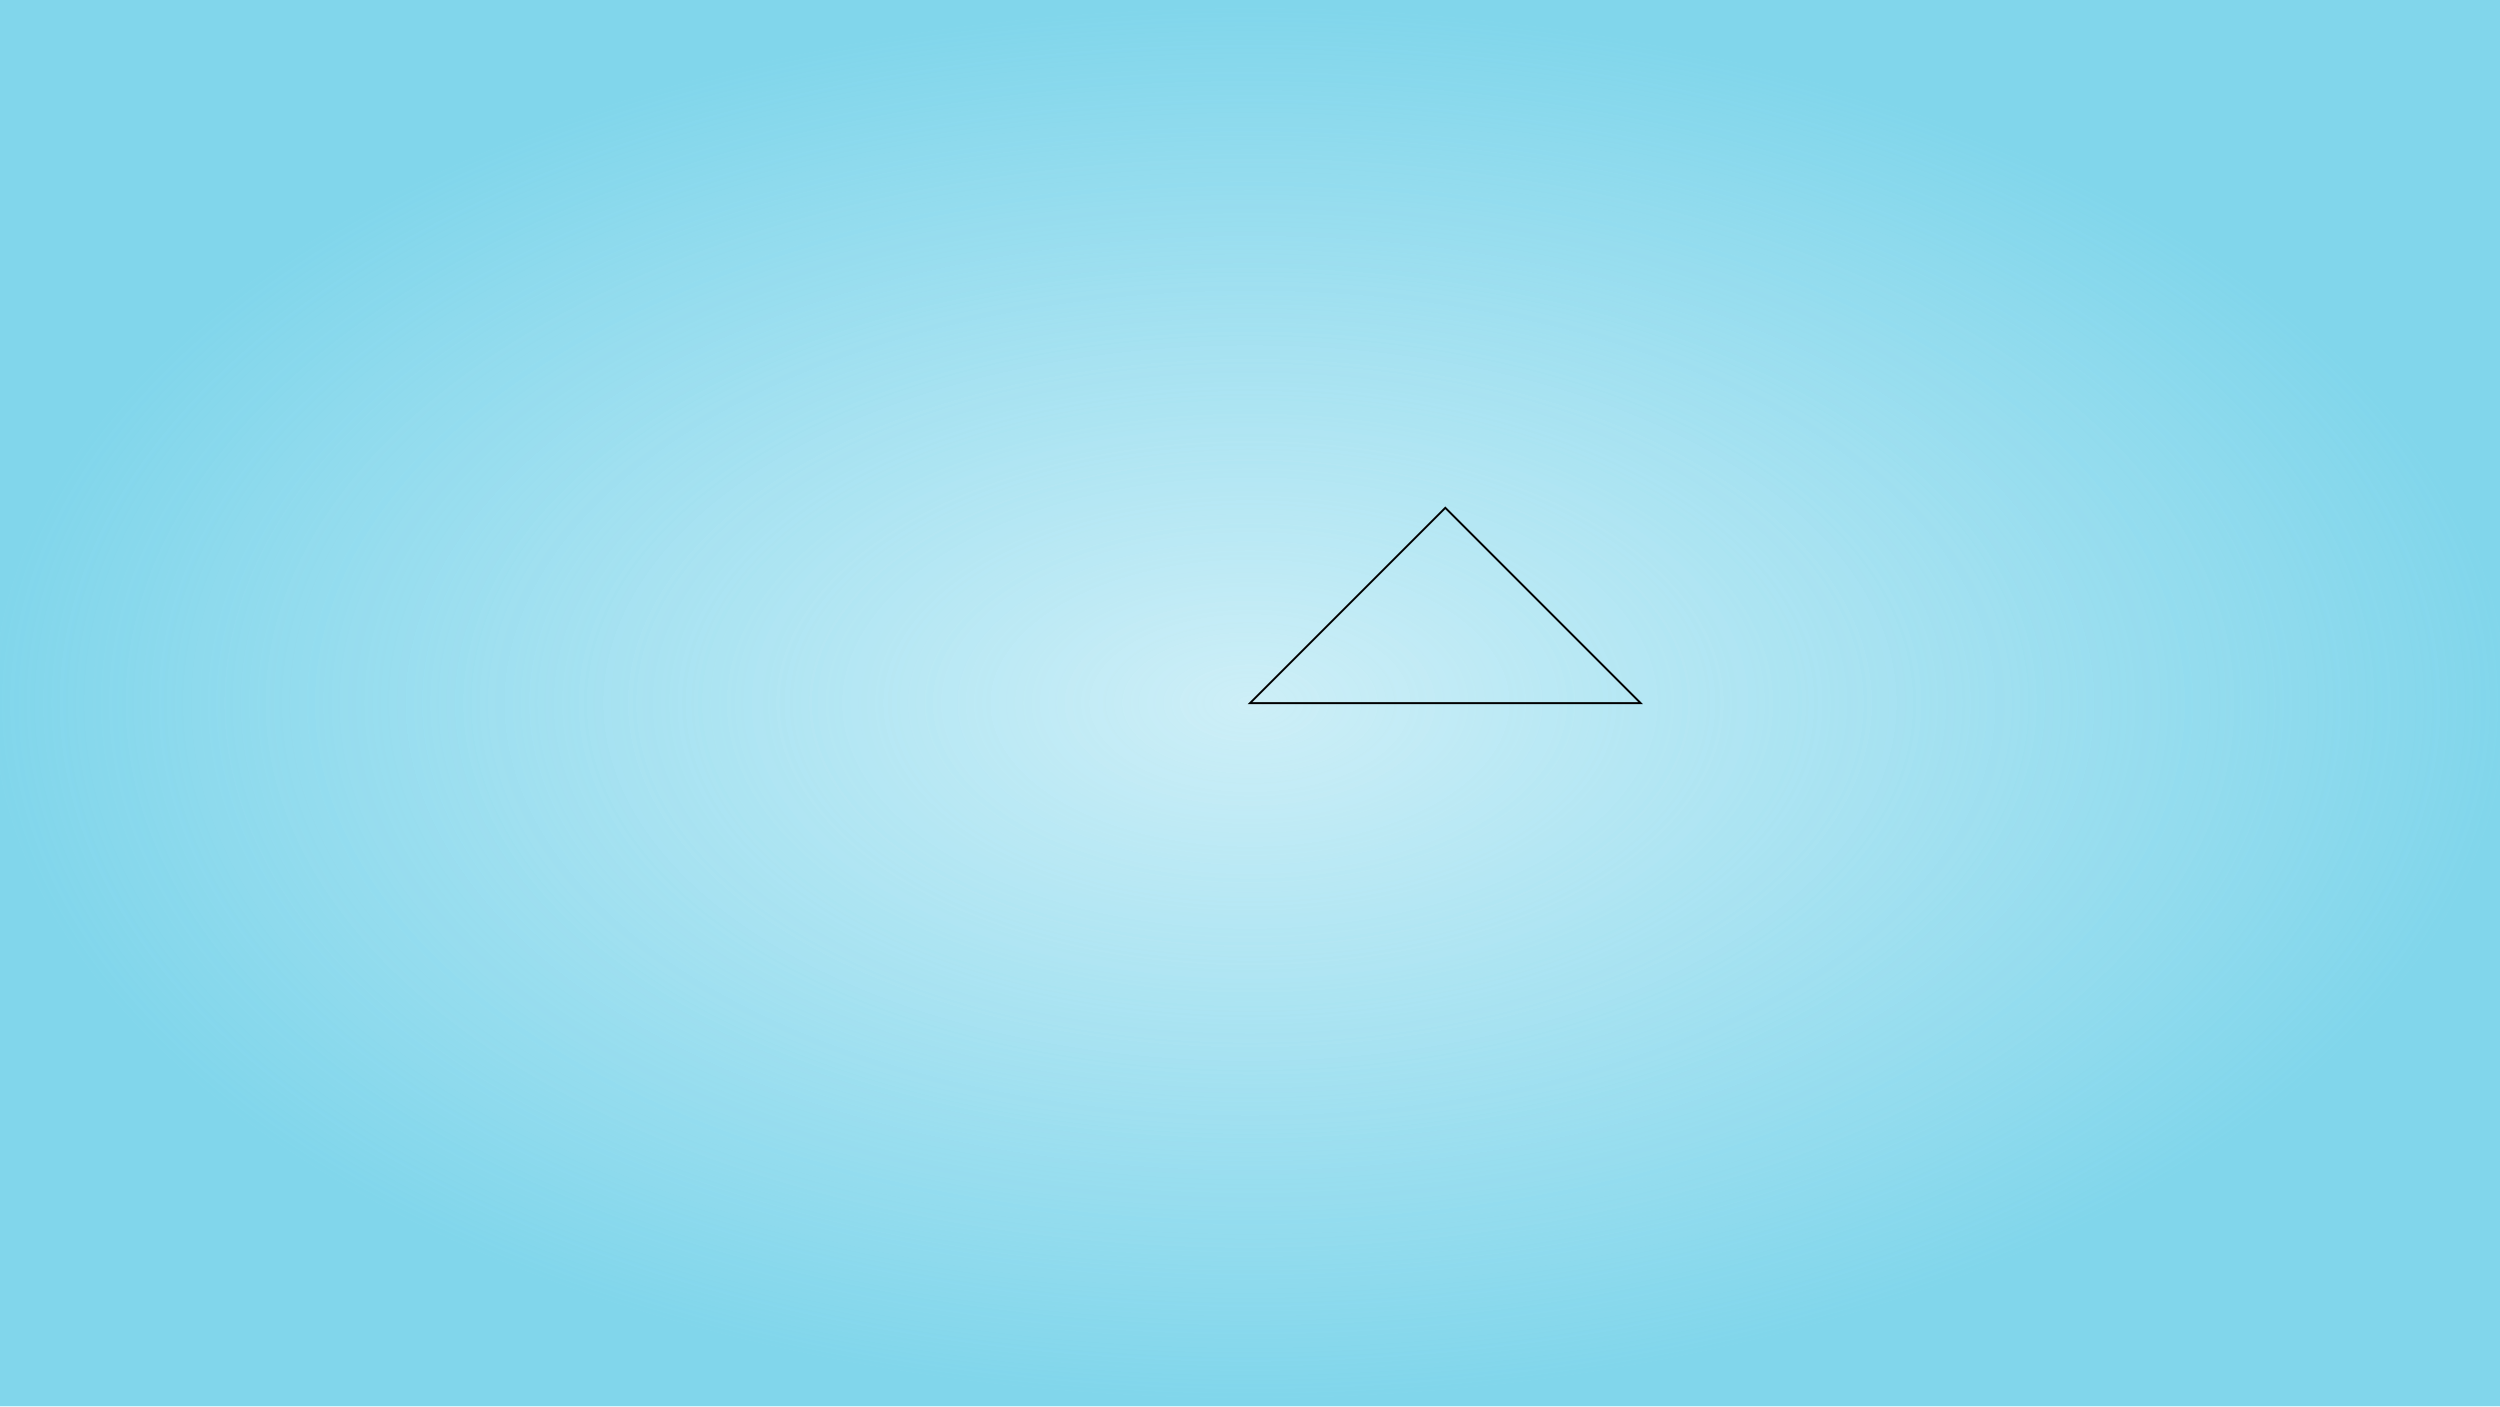
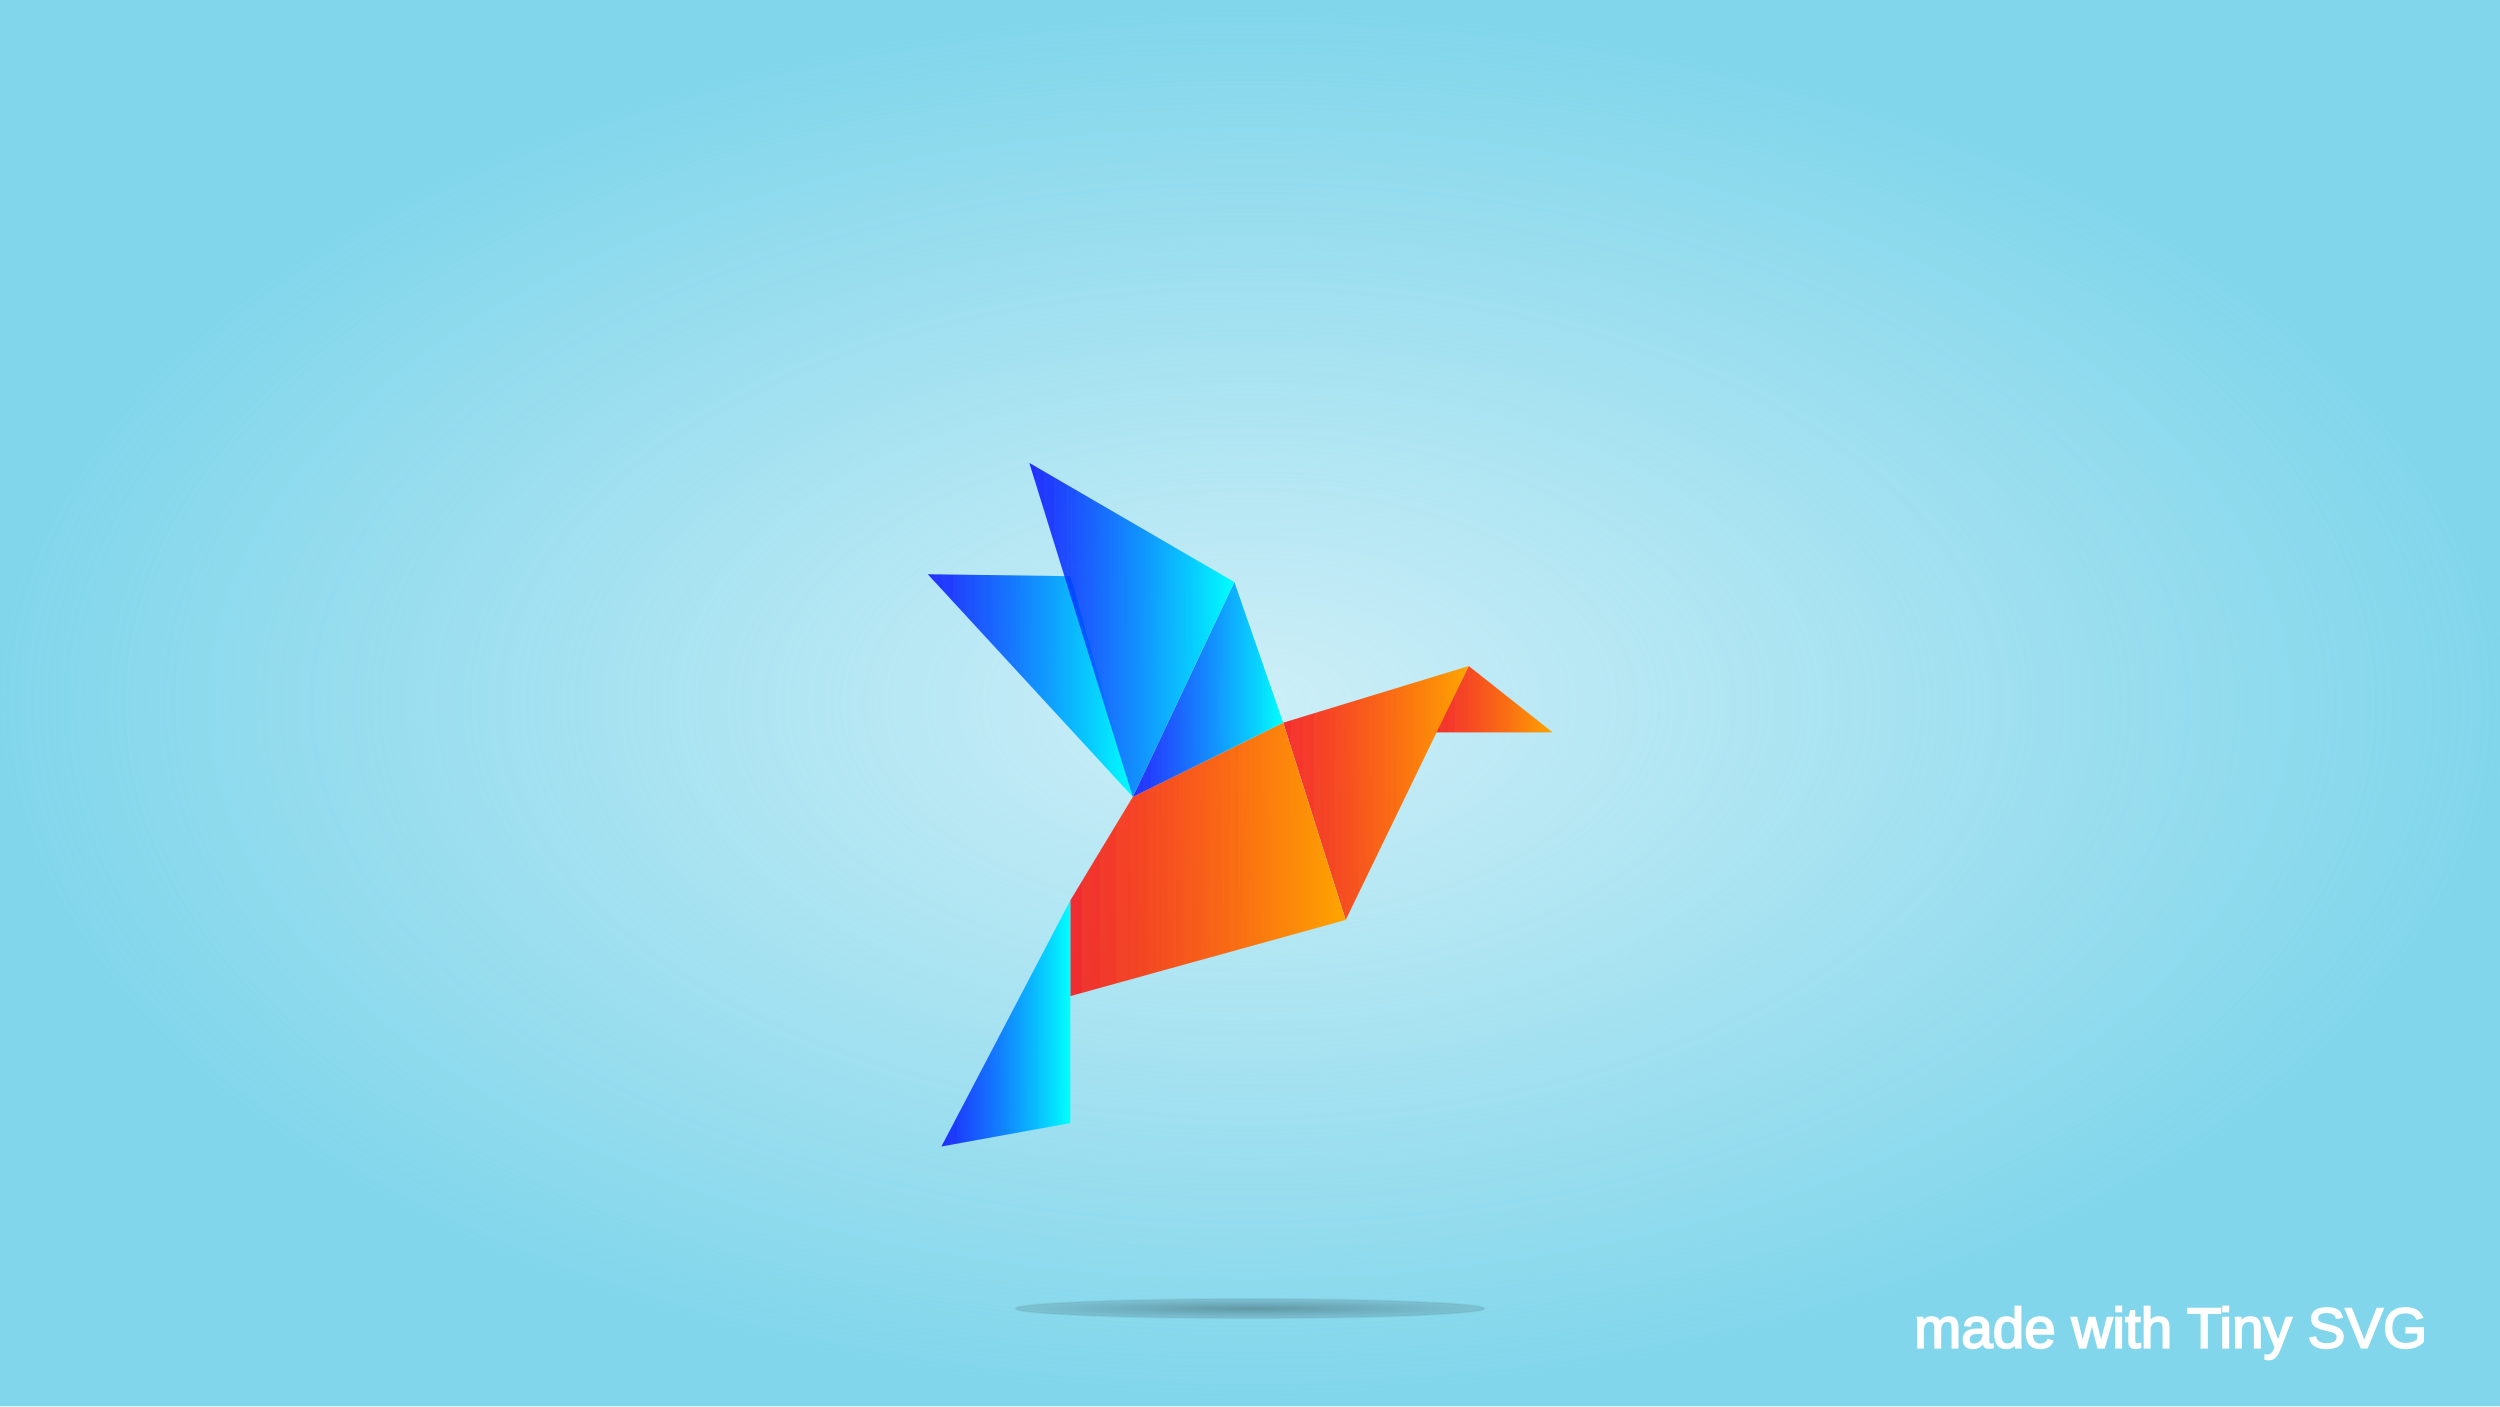
<svg xmlns="http://www.w3.org/2000/svg" width="1280 px" height="720 px" viewBox="0 0 1280 720" version="1.1">
  <defs>
    <filter id="__none__">
      <feGaussianBlur stdDeviation="0" />
    </filter>
    <radialGradient id="rg0" cx="50%" cy="50%" r="50%" fx="50%" fy="50%">
      <stop offset="0%" style="stop-color:rgba(129, 214, 235, 255);stop-opacity:0.4" />
      <stop offset="100%" style="stop-color:rgba(129, 214, 235, 255);stop-opacity:1" />
    </radialGradient>
+     <radialGradient id="rg1" cx="50%" cy="50%" r="50%" fx="50%" fy="50%">
+       <stop offset="0%" style="stop-color:rgba(0, 0, 0, 255);stop-opacity:0.3" />
+       <stop offset="100%" style="stop-color:rgba(0, 0, 0, 255);stop-opacity:0.1" />
+     </radialGradient>
+     <linearGradient id="lg0" x1="0%" y1="0%" x2="100%" y2="0%">
+       <stop offset="0%" style="stop-color:rgba(255, 0, 0, 255);stop-opacity:0.8" />
+       <stop offset="100%" style="stop-color:rgba(255, 165, 0, 255);stop-opacity:1" />
+     </linearGradient>
+     <linearGradient id="lg1" x1="0%" y1="0%" x2="100%" y2="0%">
+       <stop offset="0%" style="stop-color:rgba(0, 0, 255, 255);stop-opacity:0.8" />
+       <stop offset="100%" style="stop-color:rgba(0, 255, 255, 255);stop-opacity:1" />
+     </linearGradient>
+     <filter id="b0">
+       <feGaussianBlur stdDeviation="5 5" />
+     </filter>
  </defs>
  <rect x="0" y="0" width="1280" height="720" rx="0" ry="0" fill="url(#rg0)" stroke-width="0" stroke="rgba(0, 0, 255, 255)" fill-opacity="1" stroke-opacity="1" filter="url(#__none__)" />
-   <polygon points="740,260 840,360 640,360 " style="fill:rgba(0, 0, 0, 0);stroke:rgba(0, 0, 0, 255);stroke-width:1;fill-rule:nonzero;fill-opacity:1;stroke-opacity:1;filter:url(#__none__)" />
+   <polygon points="752,341 795,375 735,375 " style="fill:url(#lg0);stroke:rgba(0, 0, 0, 255);stroke-width:0;fill-rule:nonzero;fill-opacity:1;stroke-opacity:1;filter:url(#__none__)" />
+   <polygon points="752,341 689,471 657,370 " style="fill:url(#lg0);stroke:rgba(0, 0, 0, 255);stroke-width:0;fill-rule:nonzero;fill-opacity:1;stroke-opacity:1;filter:url(#__none__)" />
+   <polygon points="689,471 548,510 548,461 580,408 657,370 " style="fill:url(#lg0);stroke:rgba(0, 0, 0, 255);stroke-width:0;fill-rule:nonzero;fill-opacity:1;stroke-opacity:1;filter:url(#__none__)" />
+   <polygon points="657,370 580,408 632,298 " style="fill:url(#lg1);stroke:rgba(0, 0, 0, 255);stroke-width:0;fill-rule:nonzero;fill-opacity:1;stroke-opacity:1;filter:url(#__none__)" />
+   <polygon points="580,408 548,295 475,294 " style="fill:url(#lg1);stroke:rgba(0, 0, 0, 255);stroke-width:0;fill-rule:nonzero;fill-opacity:1;stroke-opacity:1;filter:url(#__none__)" />
+   <polygon points="580,408 632,298 527,237 " style="fill:url(#lg1);stroke:rgba(0, 0, 0, 255);stroke-width:0;fill-rule:nonzero;fill-opacity:1;stroke-opacity:1;filter:url(#__none__)" />
+   <polygon points="548,461 548,575 482,587 " style="fill:url(#lg1);stroke:rgba(0, 0, 0, 255);stroke-width:0;fill-rule:nonzero;fill-opacity:1;stroke-opacity:1;filter:url(#__none__)" />
+   <ellipse cx="640" cy="670" rx="120" ry="5" stroke="rgba(0, 0, 0, 255)" stroke-width="1" fill="url(#rg1)" fill-opacity="1" stroke-opacity="0.05" filter="url(#__none__)" />
+   <text x="980" y="690" font-family="arial" font-size="29" stroke="rgba(255, 255, 255, 255)" stroke-width="1" fill="rgba(255, 255, 255, 255)" fill-opacity="1" stroke-opacity="1" transform="rotate(0)" filter="url(#__none__)">made with Tiny SVG</text>
</svg>
